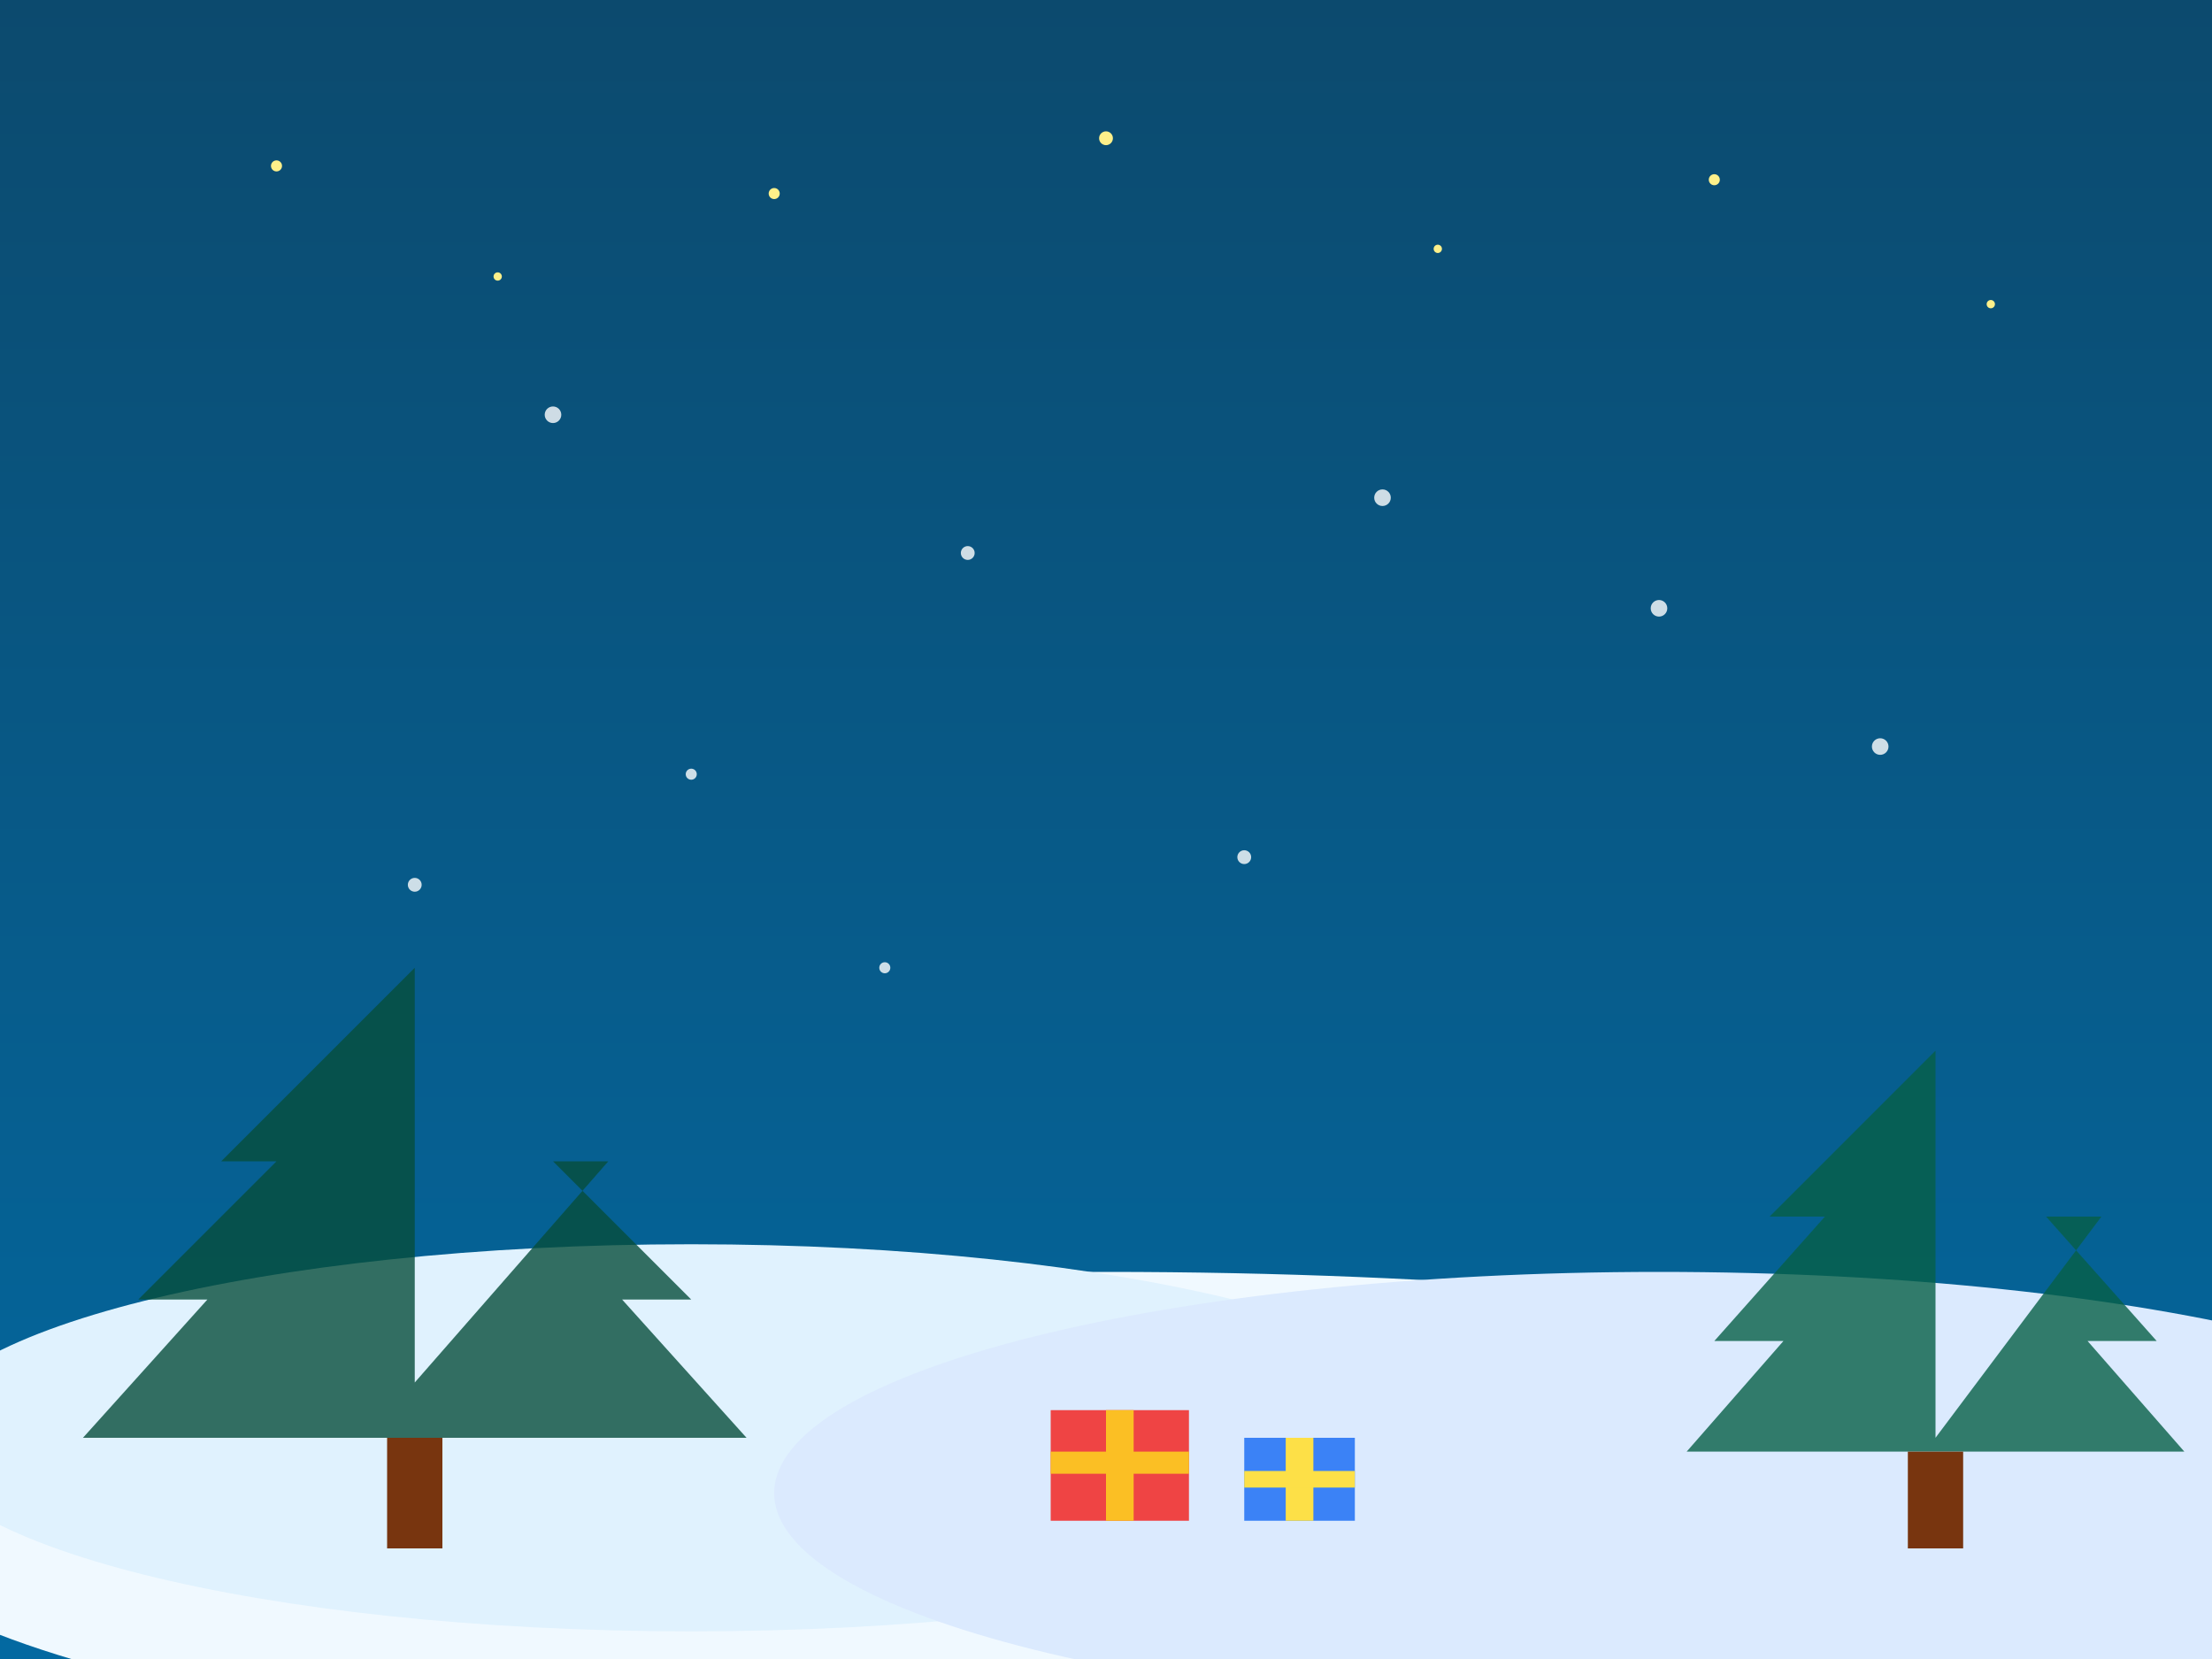
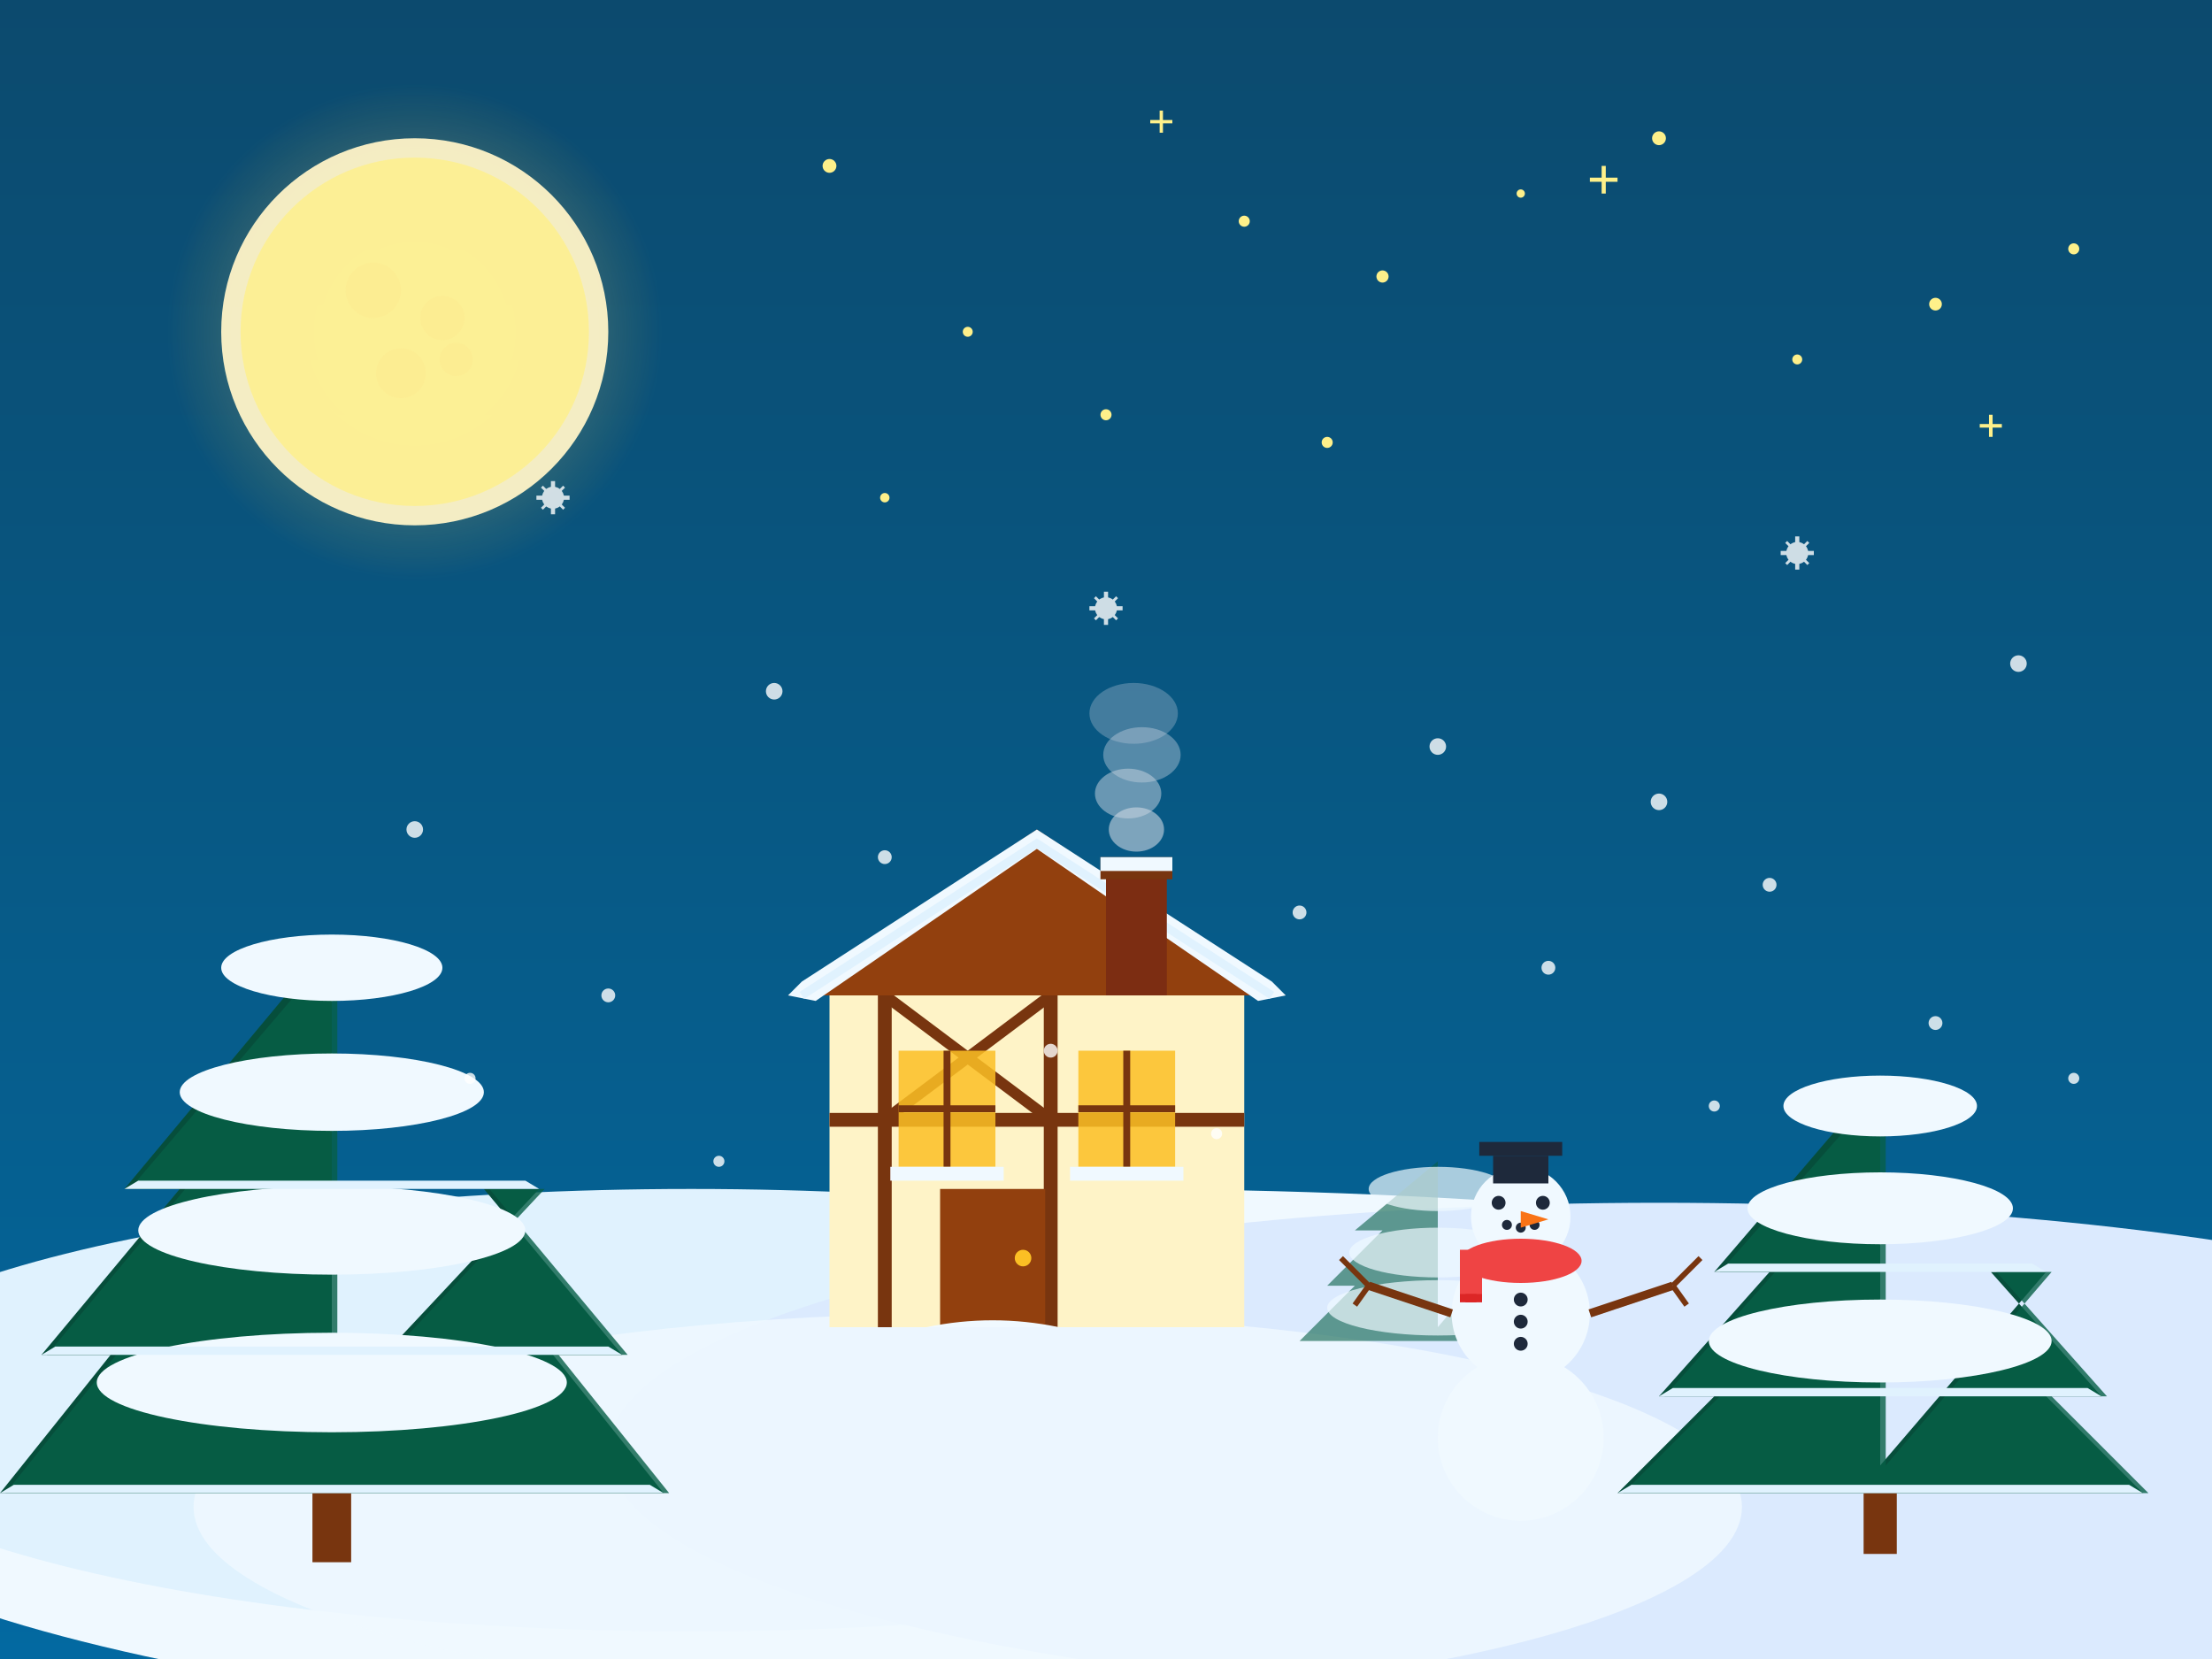
<svg xmlns="http://www.w3.org/2000/svg" viewBox="0 0 800 600">
  <defs>
    <linearGradient id="decemberSky" x1="0%" y1="0%" x2="0%" y2="100%">
      <stop offset="0%" style="stop-color:#0c4a6e;stop-opacity:1" />
+       <stop offset="50%" style="stop-color:#075985;stop-opacity:1" />
      <stop offset="100%" style="stop-color:#0369a1;stop-opacity:1" />
    </linearGradient>
+     <radialGradient id="moonGlow" cx="50%" cy="50%">
+       <stop offset="0%" style="stop-color:#fef3c7;stop-opacity:1" />
+       <stop offset="60%" style="stop-color:#fde68a;stop-opacity:0.7" />
+       <stop offset="100%" style="stop-color:#fbbf24;stop-opacity:0" />
+     </radialGradient>
  </defs>
  <rect width="800" height="600" fill="url(#decemberSky)" />
-   <circle cx="100" cy="60" r="2" fill="#fef08a" />
-   <circle cx="180" cy="100" r="1.5" fill="#fef08a" />
-   <circle cx="280" cy="70" r="2" fill="#fef08a" />
-   <circle cx="400" cy="50" r="2.5" fill="#fef08a" />
-   <circle cx="520" cy="90" r="1.5" fill="#fef08a" />
-   <circle cx="620" cy="65" r="2" fill="#fef08a" />
-   <circle cx="720" cy="110" r="1.5" fill="#fef08a" />
-   <ellipse cx="400" cy="550" rx="450" ry="90" fill="#f0f9ff" />
-   <ellipse cx="250" cy="520" rx="280" ry="70" fill="#e0f2fe" />
-   <ellipse cx="600" cy="540" rx="320" ry="80" fill="#dbeafe" />
-   <path d="M 150 500 L 150 350 L 80 420 L 100 420 L 50 470 L 75 470 L 30 520 L 150 520 L 270 520 L 225 470 L 250 470 L 200 420 L 220 420 Z" fill="#064e3b" opacity="0.8" />
-   <rect x="140" y="520" width="20" height="40" fill="#78350f" />
-   <path d="M 700 520 L 700 380 L 640 440 L 660 440 L 620 485 L 645 485 L 610 525 L 700 525 L 790 525 L 755 485 L 780 485 L 740 440 L 760 440 Z" fill="#065f46" opacity="0.8" />
-   <rect x="690" y="525" width="20" height="35" fill="#78350f" />
+   <circle cx="150" cy="120" r="90" fill="url(#moonGlow)" opacity="0.3" />
+   <circle cx="150" cy="120" r="70" fill="#fef3c7" opacity="0.95" />
+   <circle cx="150" cy="120" r="63" fill="#fef08a" opacity="0.8" />
+   <circle cx="135" cy="105" r="10" fill="#fde68a" opacity="0.3" />
+   <circle cx="160" cy="115" r="8" fill="#fde68a" opacity="0.3" />
+   <circle cx="145" cy="135" r="9" fill="#fde68a" opacity="0.3" />
+   <circle cx="165" cy="130" r="6" fill="#fde68a" opacity="0.3" />
+   <circle cx="300" cy="60" r="2.5" fill="#fef08a" />
+   <circle cx="450" cy="80" r="2" fill="#fef08a" />
+   <circle cx="600" cy="50" r="2.5" fill="#fef08a" />
+   <circle cx="750" cy="90" r="2" fill="#fef08a" />
+   <circle cx="350" cy="120" r="1.8" fill="#fef08a" />
+   <circle cx="500" cy="100" r="2.2" fill="#fef08a" />
+   <circle cx="650" cy="130" r="1.8" fill="#fef08a" />
+   <circle cx="400" cy="150" r="2" fill="#fef08a" />
+   <circle cx="550" cy="70" r="1.5" fill="#fef08a" />
+   <circle cx="700" cy="110" r="2.3" fill="#fef08a" />
+   <circle cx="320" cy="180" r="1.7" fill="#fef08a" />
+   <circle cx="480" cy="160" r="2" fill="#fef08a" />
  <g>
-     <circle cx="200" cy="150" r="3" fill="#ffffff" opacity="0.8" />
-     <circle cx="350" cy="200" r="2.5" fill="#ffffff" opacity="0.8" />
-     <circle cx="500" cy="180" r="3" fill="#ffffff" opacity="0.8" />
-     <circle cx="250" cy="280" r="2" fill="#ffffff" opacity="0.8" />
-     <circle cx="600" cy="220" r="3" fill="#ffffff" opacity="0.8" />
-     <circle cx="450" cy="310" r="2.5" fill="#ffffff" opacity="0.8" />
-     <circle cx="320" cy="350" r="2" fill="#ffffff" opacity="0.8" />
-     <circle cx="680" cy="270" r="3" fill="#ffffff" opacity="0.8" />
-     <circle cx="150" cy="320" r="2.5" fill="#ffffff" opacity="0.8" />
+     <line x1="580" y1="60" x2="580" y2="70" stroke="#fef08a" stroke-width="1.5" />
+     <line x1="575" y1="65" x2="585" y2="65" stroke="#fef08a" stroke-width="1.5" />
  </g>
  <g>
-     <rect x="380" y="510" width="50" height="40" fill="#ef4444" />
-     <rect x="400" y="510" width="10" height="40" fill="#fbbf24" />
-     <rect x="380" y="525" width="50" height="8" fill="#fbbf24" />
-     <rect x="450" y="520" width="40" height="30" fill="#3b82f6" />
-     <rect x="465" y="520" width="10" height="30" fill="#fde047" />
-     <rect x="450" y="532" width="40" height="6" fill="#fde047" />
+     <line x1="420" y1="40" x2="420" y2="48" stroke="#fef08a" stroke-width="1.2" />
+     <line x1="416" y1="44" x2="424" y2="44" stroke="#fef08a" stroke-width="1.2" />
  </g>
+   <g>
+     <line x1="720" y1="150" x2="720" y2="158" stroke="#fef08a" stroke-width="1.3" />
+     <line x1="716" y1="154" x2="724" y2="154" stroke="#fef08a" stroke-width="1.3" />
+   </g>
+   <ellipse cx="400" cy="530" rx="480" ry="100" fill="#f0f9ff" />
+   <ellipse cx="250" cy="510" rx="320" ry="80" fill="#e0f2fe" />
+   <ellipse cx="600" cy="525" rx="380" ry="90" fill="#dbeafe" />
+   <ellipse cx="350" cy="545" rx="280" ry="70" fill="#f0f9ff" opacity="0.8" />
+   <rect x="300" y="360" width="150" height="120" fill="#fef3c7" />
+   <line x1="320" y1="360" x2="320" y2="480" stroke="#78350f" stroke-width="5" />
+   <line x1="380" y1="360" x2="380" y2="480" stroke="#78350f" stroke-width="5" />
+   <line x1="300" y1="405" x2="450" y2="405" stroke="#78350f" stroke-width="5" />
+   <line x1="320" y1="405" x2="380" y2="360" stroke="#78350f" stroke-width="4" />
+   <line x1="380" y1="405" x2="320" y2="360" stroke="#78350f" stroke-width="4" />
+   <path d="M 285 360 L 375 300 L 465 360 Z" fill="#7c2d12" />
+   <path d="M 290 360 L 375 305 L 460 360 Z" fill="#92400e" />
+   <path d="M 285 360 L 290 355 L 375 300 L 460 355 L 465 360 L 455 362 L 375 307 L 295 362 Z" fill="#f0f9ff" />
+   <path d="M 290 360 L 375 305 L 460 360" stroke="#e0f2fe" stroke-width="3" fill="none" />
+   <rect x="400" y="315" width="22" height="45" fill="#7c2d12" />
+   <rect x="398" y="310" width="26" height="8" fill="#78350f" />
+   <rect x="398" y="310" width="26" height="5" fill="#f0f9ff" />
+   <ellipse cx="411" cy="300" rx="10" ry="8" fill="#cbd5e1" opacity="0.6" />
+   <ellipse cx="408" cy="287" rx="12" ry="9" fill="#cbd5e1" opacity="0.5" />
+   <ellipse cx="413" cy="273" rx="14" ry="10" fill="#cbd5e1" opacity="0.4" />
+   <ellipse cx="410" cy="258" rx="16" ry="11" fill="#cbd5e1" opacity="0.3" />
+   <rect x="325" y="380" width="35" height="42" fill="#fbbf24" opacity="0.85" />
+   <line x1="342.5" y1="380" x2="342.5" y2="422" stroke="#78350f" stroke-width="2.5" />
+   <line x1="325" y1="401" x2="360" y2="401" stroke="#78350f" stroke-width="2.5" />
+   <rect x="322" y="422" width="41" height="5" fill="#f0f9ff" />
+   <rect x="390" y="380" width="35" height="42" fill="#fbbf24" opacity="0.85" />
+   <line x1="407.5" y1="380" x2="407.5" y2="422" stroke="#78350f" stroke-width="2.5" />
+   <line x1="390" y1="401" x2="425" y2="401" stroke="#78350f" stroke-width="2.5" />
+   <rect x="387" y="422" width="41" height="5" fill="#f0f9ff" />
+   <rect x="340" y="430" width="38" height="50" fill="#92400e" />
+   <circle cx="370" cy="455" r="3" fill="#fbbf24" />
+   <path d="M 335 480 Q 359 475 383 480" fill="#f0f9ff" />
+   <path d="M 120 510 L 120 340 L 45 430 L 65 430 L 15 490 L 40 490 L 0 540 L 120 540 L 240 540 L 200 490 L 225 490 L 175 430 L 195 430 Z" fill="#064e3b" />
+   <path d="M 122 510 L 122 342 L 47 430 L 67 430 L 17 490 L 42 490 L 2 540 L 122 540 L 242 540 L 202 490 L 227 490 L 177 430 L 197 430 Z" fill="#065f46" opacity="0.8" />
+   <rect x="113" y="540" width="14" height="25" fill="#78350f" />
+   <ellipse cx="120" cy="350" rx="40" ry="12" fill="#f0f9ff" />
+   <ellipse cx="120" cy="395" rx="55" ry="14" fill="#f0f9ff" />
+   <ellipse cx="120" cy="445" rx="70" ry="16" fill="#f0f9ff" />
+   <ellipse cx="120" cy="500" rx="85" ry="18" fill="#f0f9ff" />
+   <path d="M 45 430 L 50 427 L 190 427 L 195 430" fill="#e0f2fe" />
+   <path d="M 15 490 L 20 487 L 220 487 L 225 490" fill="#e0f2fe" />
+   <path d="M 0 540 L 5 537 L 235 537 L 240 540" fill="#e0f2fe" />
+   <path d="M 680 530 L 680 390 L 620 460 L 640 460 L 600 505 L 620 505 L 585 540 L 680 540 L 775 540 L 740 505 L 760 505 L 720 460 L 740 460 Z" fill="#064e3b" />
+   <path d="M 682 530 L 682 392 L 622 460 L 642 460 L 602 505 L 622 505 L 587 540 L 682 540 L 777 540 L 742 505 L 762 505 L 722 460 L 742 460 Z" fill="#065f46" opacity="0.8" />
+   <rect x="674" y="540" width="12" height="22" fill="#78350f" />
+   <ellipse cx="680" cy="400" rx="35" ry="11" fill="#f0f9ff" />
+   <ellipse cx="680" cy="437" rx="48" ry="13" fill="#f0f9ff" />
+   <ellipse cx="680" cy="485" rx="62" ry="15" fill="#f0f9ff" />
+   <path d="M 620 460 L 625 457 L 735 457 L 740 460" fill="#e0f2fe" />
+   <path d="M 600 505 L 605 502 L 755 502 L 760 505" fill="#e0f2fe" />
+   <path d="M 585 540 L 590 537 L 770 537 L 775 540" fill="#e0f2fe" />
+   <path d="M 520 480 L 520 420 L 490 445 L 500 445 L 480 465 L 490 465 L 470 485 L 520 485 L 570 485 L 550 465 L 560 465 L 540 445 L 550 445 Z" fill="#065f46" opacity="0.6" />
+   <ellipse cx="520" cy="430" rx="25" ry="8" fill="#f0f9ff" opacity="0.7" />
+   <ellipse cx="520" cy="453" rx="32" ry="9" fill="#f0f9ff" opacity="0.7" />
+   <ellipse cx="520" cy="473" rx="40" ry="10" fill="#f0f9ff" opacity="0.7" />
+   <circle cx="550" cy="520" r="30" fill="#f0f9ff" />
+   <circle cx="550" cy="475" r="25" fill="#f0f9ff" />
+   <circle cx="550" cy="440" r="18" fill="#f0f9ff" />
+   <circle cx="542" cy="435" r="2.5" fill="#1e293b" />
+   <circle cx="558" cy="435" r="2.5" fill="#1e293b" />
+   <circle cx="545" cy="443" r="1.8" fill="#1e293b" />
+   <circle cx="550" cy="444" r="1.8" fill="#1e293b" />
+   <circle cx="555" cy="443" r="1.8" fill="#1e293b" />
+   <path d="M 550 438 L 560 441 L 550 444 Z" fill="#f97316" />
+   <circle cx="550" cy="470" r="2.5" fill="#1e293b" />
+   <circle cx="550" cy="478" r="2.5" fill="#1e293b" />
+   <circle cx="550" cy="486" r="2.5" fill="#1e293b" />
+   <line x1="525" y1="475" x2="495" y2="465" stroke="#78350f" stroke-width="3" />
+   <line x1="495" y1="465" x2="485" y2="455" stroke="#78350f" stroke-width="2" />
+   <line x1="495" y1="465" x2="490" y2="472" stroke="#78350f" stroke-width="2" />
+   <line x1="575" y1="475" x2="605" y2="465" stroke="#78350f" stroke-width="3" />
+   <line x1="605" y1="465" x2="615" y2="455" stroke="#78350f" stroke-width="2" />
+   <line x1="605" y1="465" x2="610" y2="472" stroke="#78350f" stroke-width="2" />
+   <rect x="540" y="418" width="20" height="10" fill="#1e293b" />
+   <rect x="535" y="413" width="30" height="5" fill="#1e293b" />
+   <ellipse cx="550" cy="456" rx="22" ry="8" fill="#ef4444" />
+   <rect x="528" y="452" width="8" height="18" fill="#ef4444" />
+   <rect x="528" y="468" width="6" height="3" fill="#dc2626" />
+   <rect x="530" y="468" width="6" height="3" fill="#dc2626" />
+   <g opacity="0.8">
+     <g transform="translate(200, 180)">
+       <circle cx="0" cy="0" r="4" fill="#ffffff" />
+       <line x1="-6" y1="0" x2="6" y2="0" stroke="#ffffff" stroke-width="1.5" />
+       <line x1="0" y1="-6" x2="0" y2="6" stroke="#ffffff" stroke-width="1.5" />
+       <line x1="-4" y1="-4" x2="4" y2="4" stroke="#ffffff" stroke-width="1" />
+       <line x1="4" y1="-4" x2="-4" y2="4" stroke="#ffffff" stroke-width="1" />
+     </g>
+     <g transform="translate(400, 220)">
+       <circle cx="0" cy="0" r="4" fill="#ffffff" />
+       <line x1="-6" y1="0" x2="6" y2="0" stroke="#ffffff" stroke-width="1.5" />
+       <line x1="0" y1="-6" x2="0" y2="6" stroke="#ffffff" stroke-width="1.5" />
+       <line x1="-4" y1="-4" x2="4" y2="4" stroke="#ffffff" stroke-width="1" />
+       <line x1="4" y1="-4" x2="-4" y2="4" stroke="#ffffff" stroke-width="1" />
+     </g>
+     <g transform="translate(650, 200)">
+       <circle cx="0" cy="0" r="4" fill="#ffffff" />
+       <line x1="-6" y1="0" x2="6" y2="0" stroke="#ffffff" stroke-width="1.5" />
+       <line x1="0" y1="-6" x2="0" y2="6" stroke="#ffffff" stroke-width="1.5" />
+       <line x1="-4" y1="-4" x2="4" y2="4" stroke="#ffffff" stroke-width="1" />
+       <line x1="4" y1="-4" x2="-4" y2="4" stroke="#ffffff" stroke-width="1" />
+     </g>
+     <circle cx="280" cy="250" r="3" fill="#ffffff" />
+     <circle cx="520" cy="270" r="3" fill="#ffffff" />
+     <circle cx="730" cy="240" r="3" fill="#ffffff" />
+     <circle cx="150" cy="300" r="3" fill="#ffffff" />
+     <circle cx="600" cy="290" r="3" fill="#ffffff" />
+     <circle cx="320" cy="310" r="2.5" fill="#ffffff" />
+     <circle cx="470" cy="330" r="2.5" fill="#ffffff" />
+     <circle cx="640" cy="320" r="2.5" fill="#ffffff" />
+     <circle cx="220" cy="360" r="2.5" fill="#ffffff" />
+     <circle cx="560" cy="350" r="2.5" fill="#ffffff" />
+     <circle cx="380" cy="380" r="2.5" fill="#ffffff" />
+     <circle cx="700" cy="370" r="2.5" fill="#ffffff" />
+     <circle cx="170" cy="390" r="2" fill="#ffffff" />
+     <circle cx="440" cy="410" r="2" fill="#ffffff" />
+     <circle cx="620" cy="400" r="2" fill="#ffffff" />
+     <circle cx="750" cy="390" r="2" fill="#ffffff" />
+     <circle cx="260" cy="420" r="2" fill="#ffffff" />
+   </g>
+   <path d="M 310 360 L 308 375 L 310 360" fill="#bae6fd" opacity="0.7" />
+   <path d="M 340 360 L 338 380 L 340 360" fill="#bae6fd" opacity="0.7" />
+   <path d="M 370 360 L 368 378 L 370 360" fill="#bae6fd" opacity="0.7" />
+   <path d="M 400 360 L 398 385 L 400 360" fill="#bae6fd" opacity="0.7" />
+   <path d="M 430 360 L 428 377 L 430 360" fill="#bae6fd" opacity="0.7" />
</svg>
